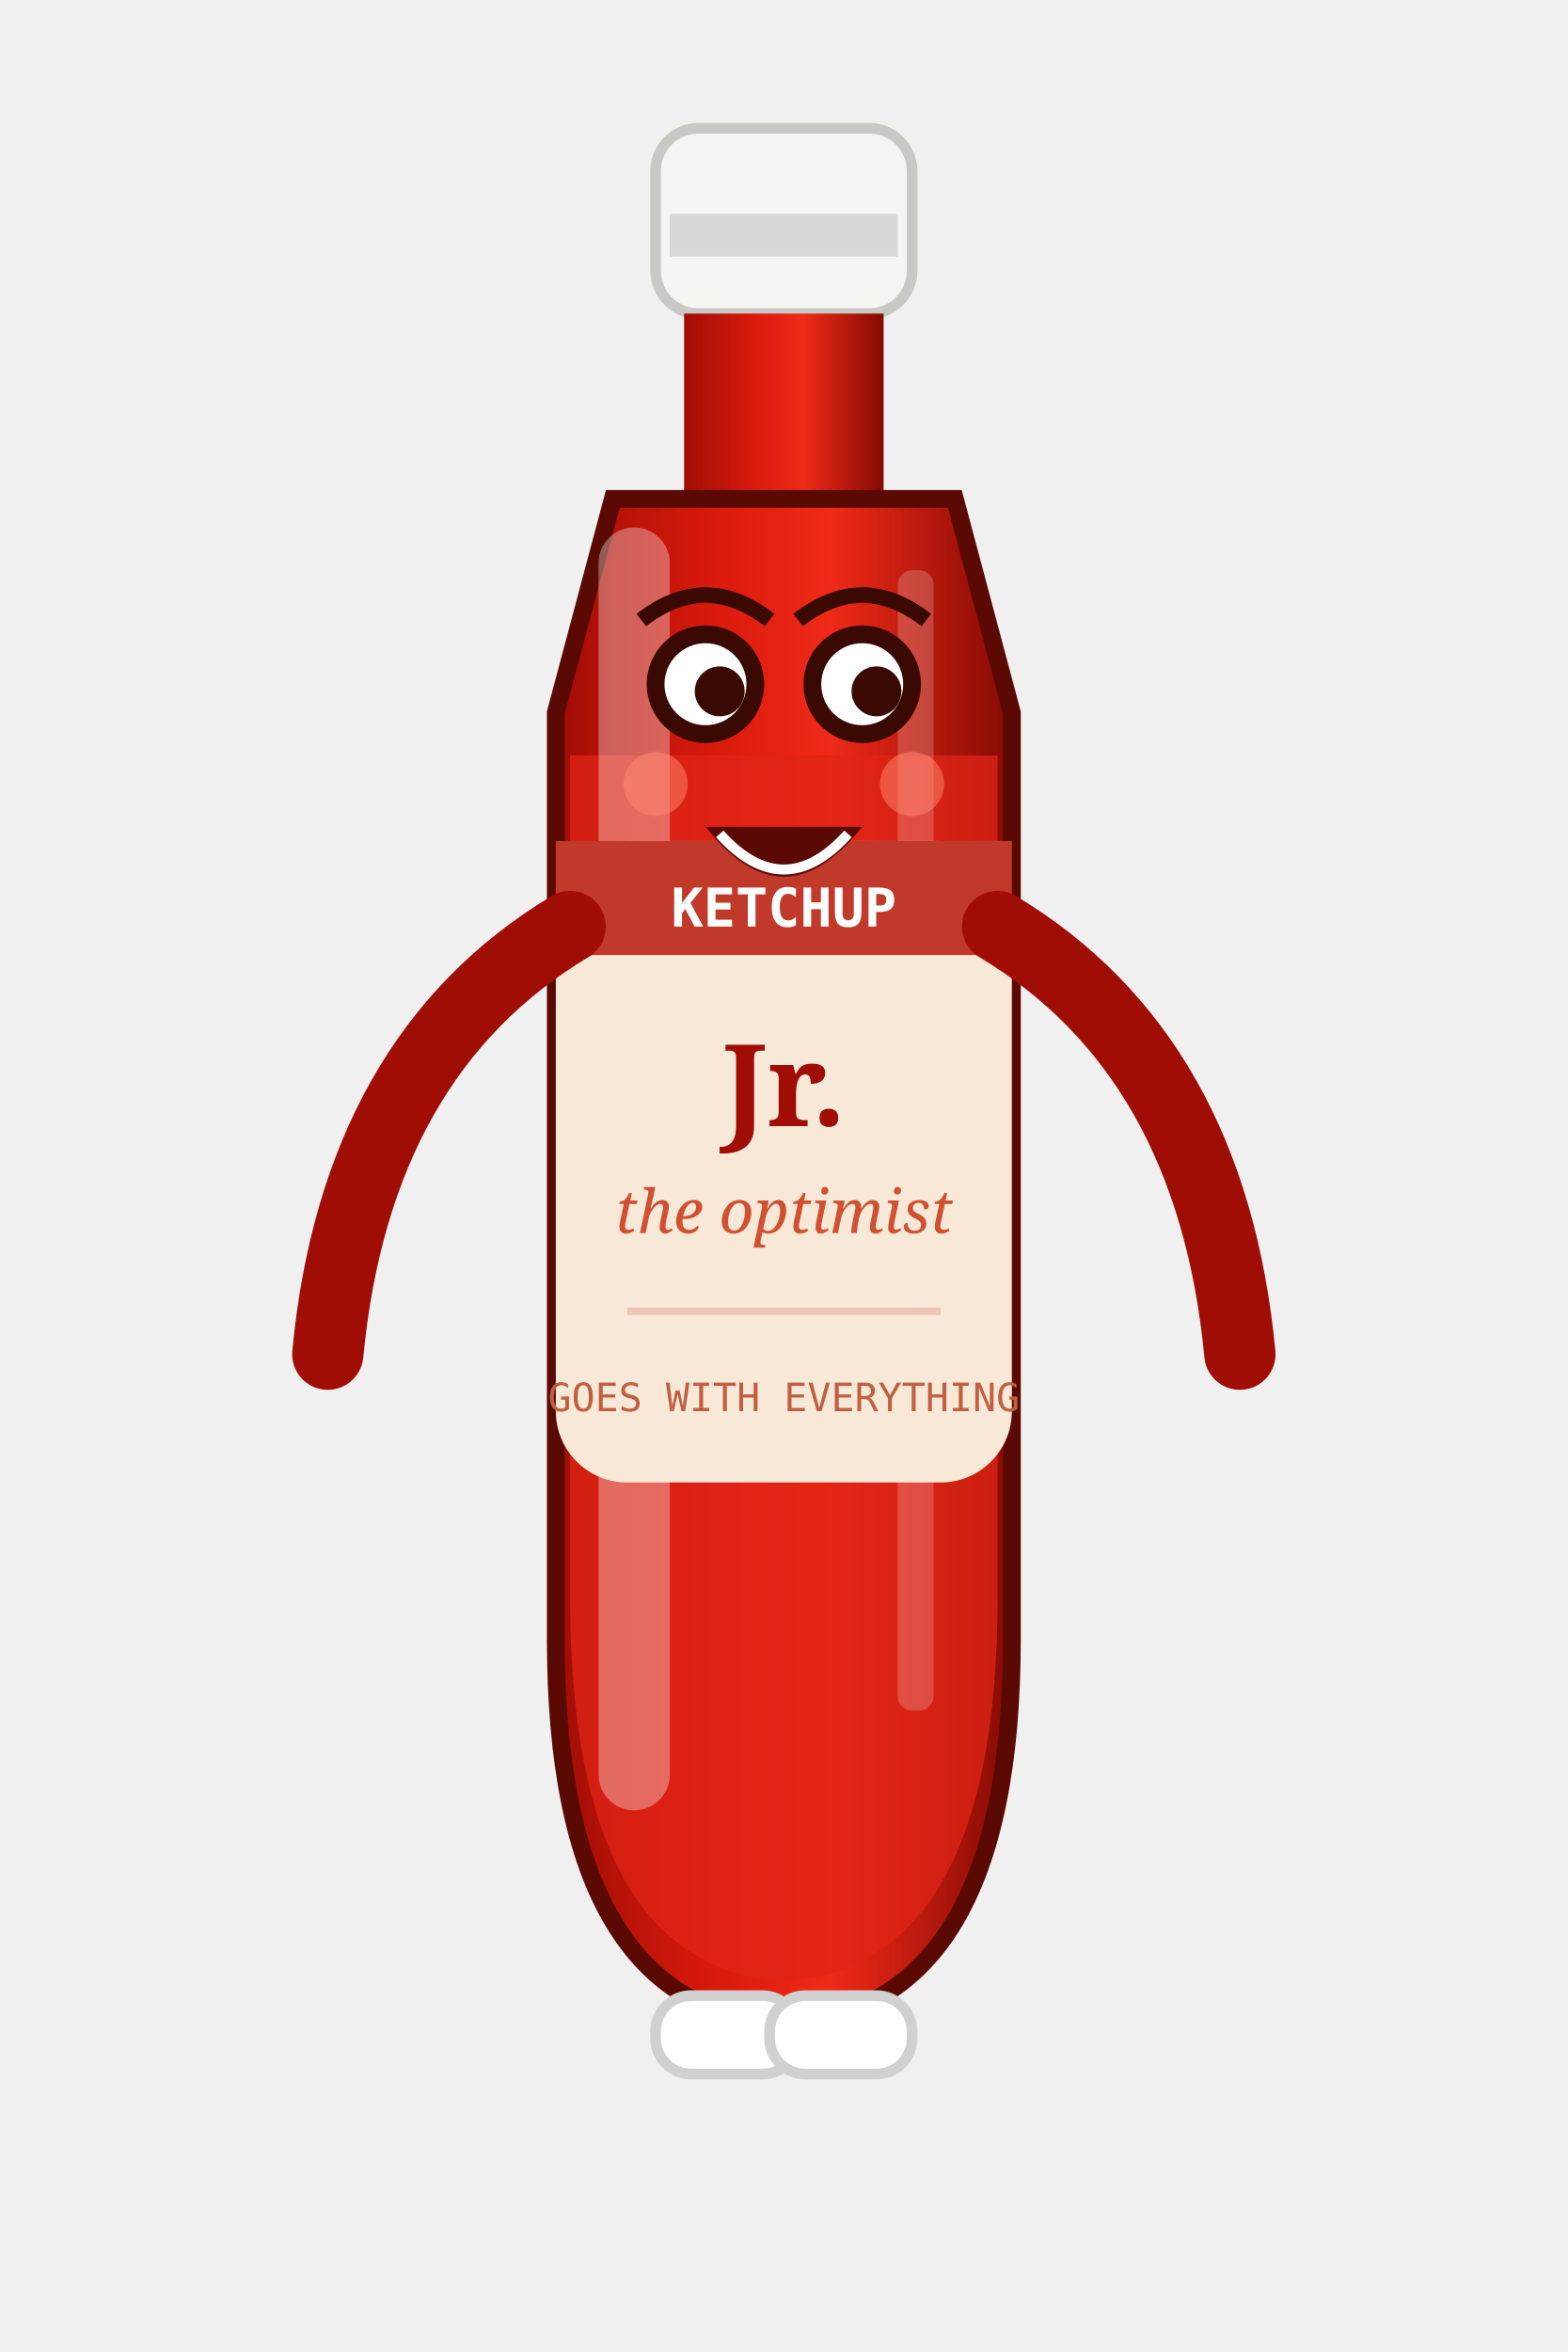
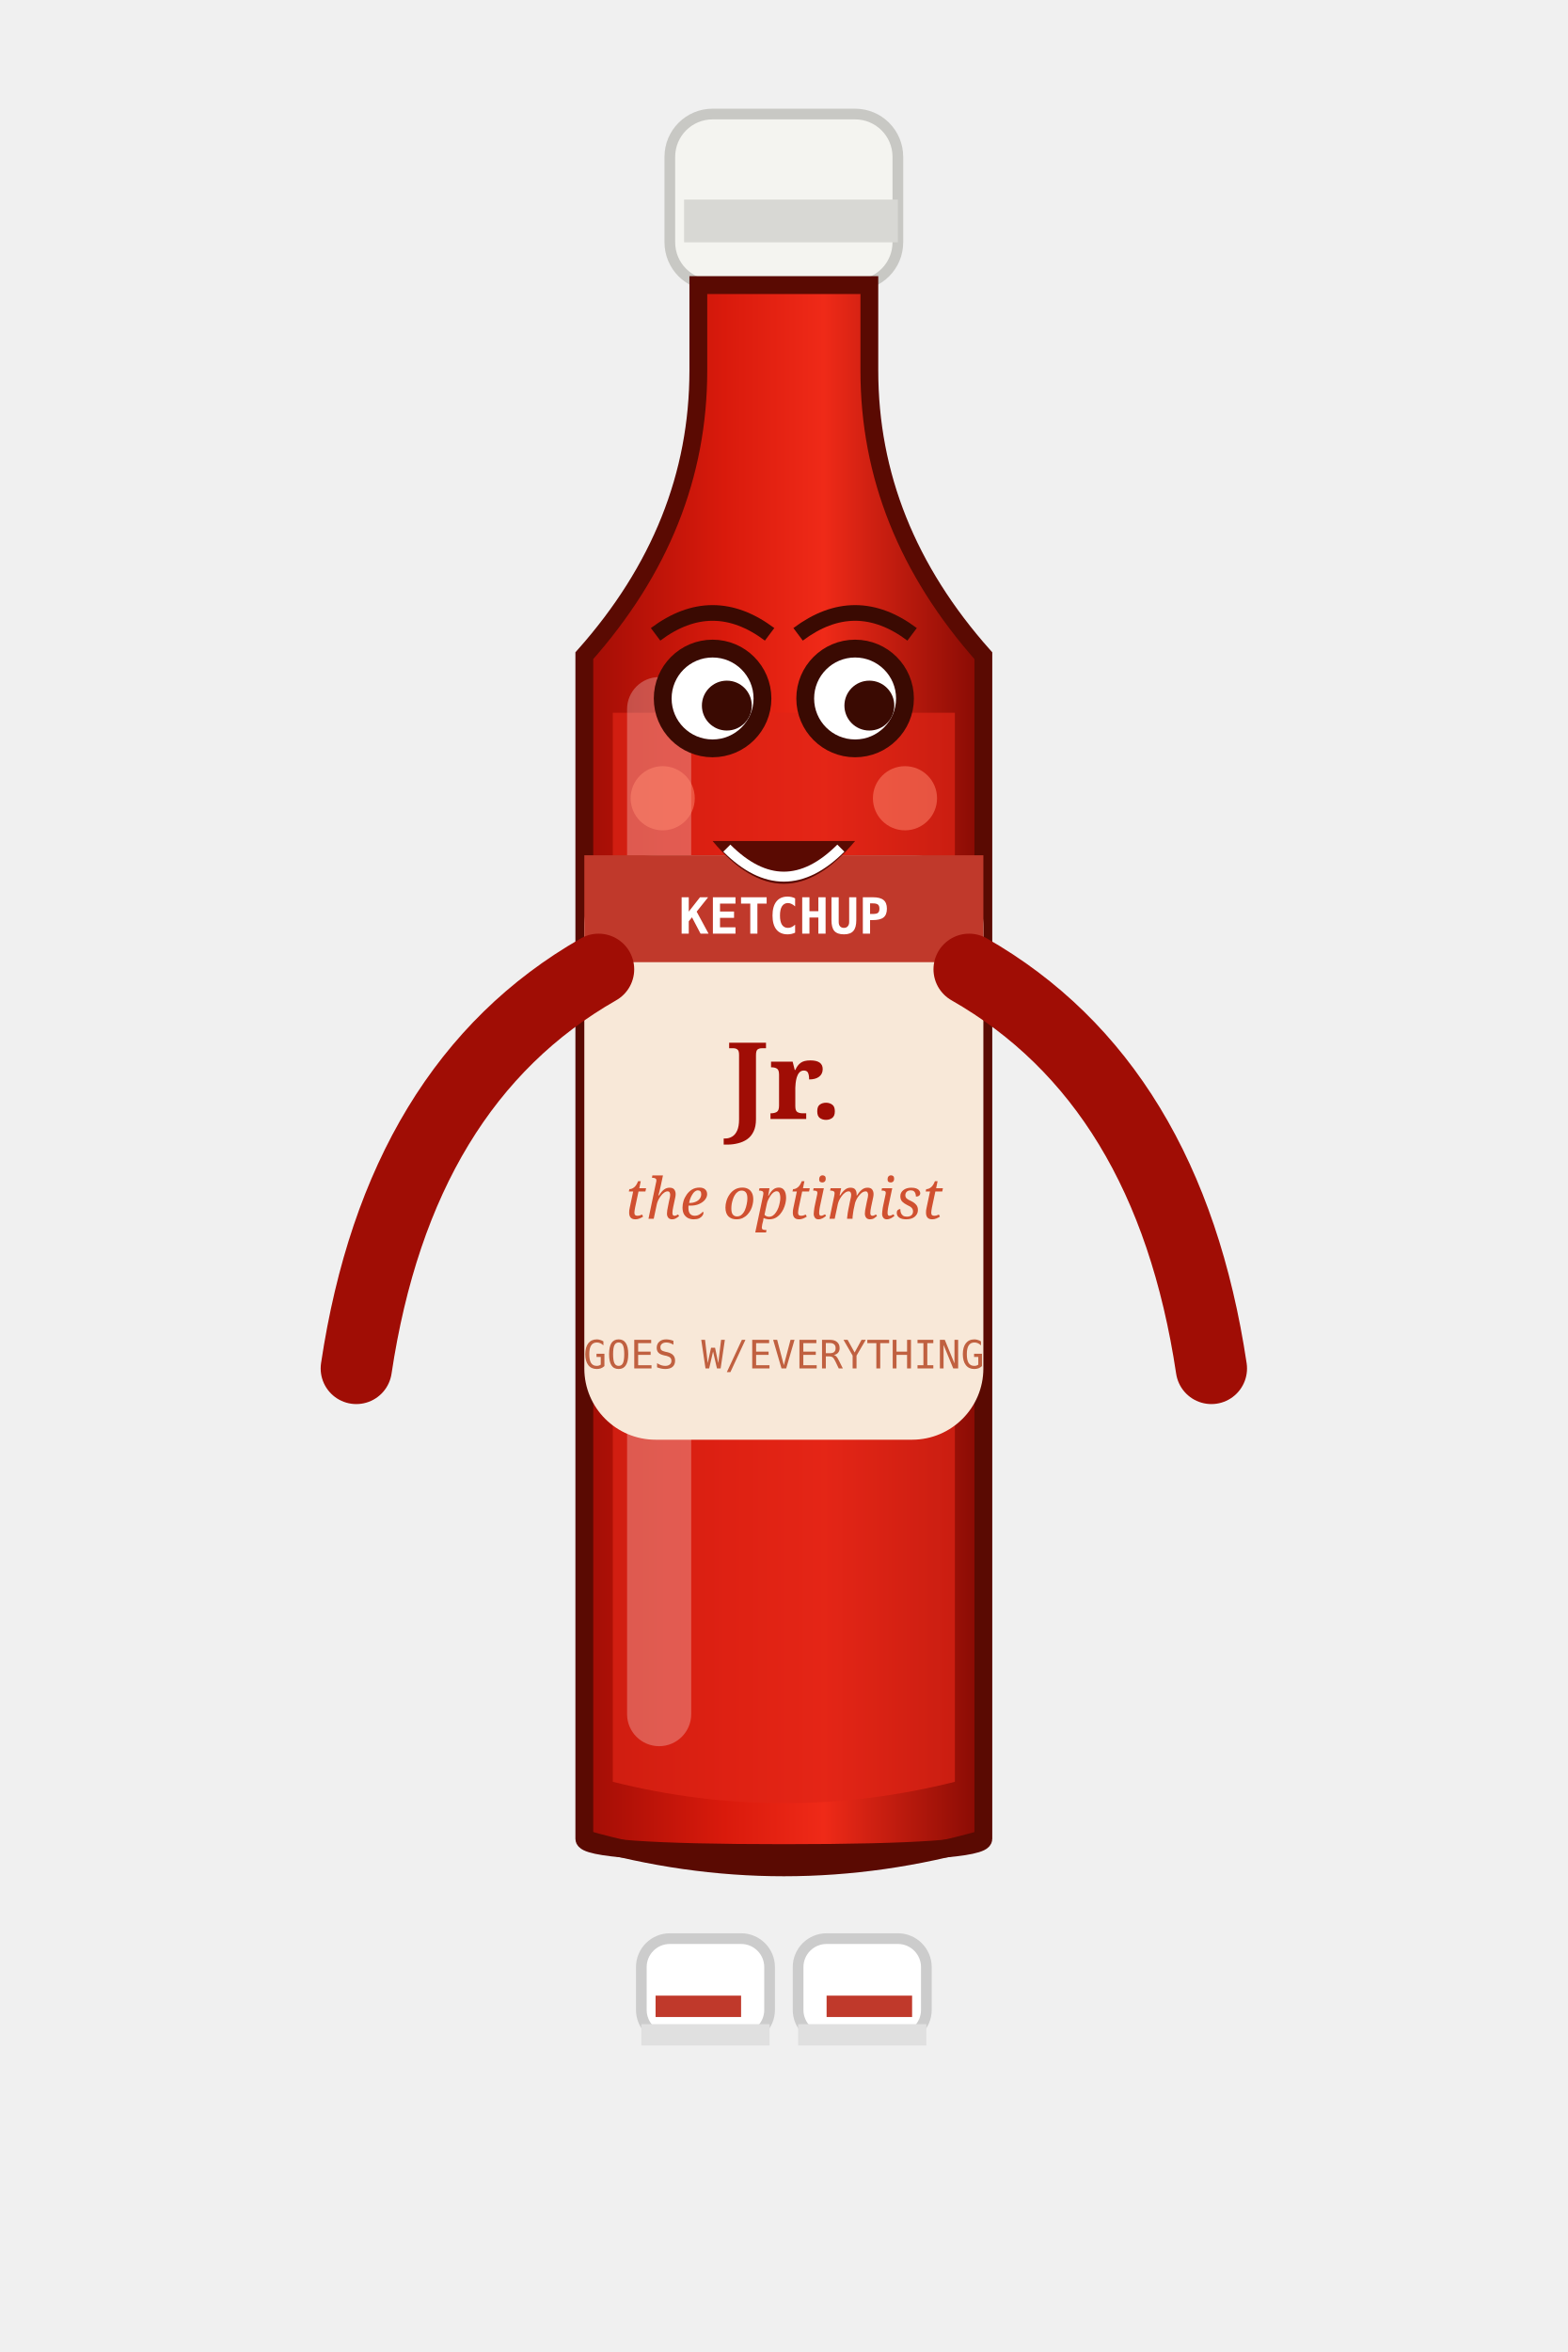
<svg xmlns="http://www.w3.org/2000/svg" viewBox="0 0 220 330" width="220" height="330">
  <defs>
    <linearGradient id="kRed" x1="0" y1="0" x2="1" y2="0">
      <stop offset="0" stop-color="#a00d05" />
      <stop offset="0.35" stop-color="#d91a0c" />
      <stop offset="0.6" stop-color="#ef2a18" />
      <stop offset="1" stop-color="#850a03" />
    </linearGradient>
-     <linearGradient id="kGlassLite" x1="0" y1="0" x2="1" y2="0">
-       <stop offset="0" stop-color="#d03020" />
-       <stop offset="0.5" stop-color="#e84838" />
-       <stop offset="1" stop-color="#b02818" />
-     </linearGradient>
  </defs>
-   <rect x="92" y="18" width="36" height="26" rx="6" fill="#f4f4f0" stroke="#c8c8c4" stroke-width="1.5" />
-   <path d="M94 30 L126 30 L126 36 L94 36 Z" fill="#d8d8d4" />
-   <rect x="96" y="44" width="28" height="26" fill="url(#kRed)" />
-   <path d="M86 70 L134 70 L142 100 L142 230 Q142 282 110 284 Q78 282 78 230 L78 100 Z" fill="url(#kRed)" stroke="#5a0a02" stroke-width="2.5" />
-   <path d="M80 106 L140 106 L140 224 Q140 276 110 278 Q80 276 80 224 L80 106 Z" fill="#e02415" opacity=".75" />
-   <rect x="84" y="74" width="10" height="180" rx="5" fill="#ffffff55" />
-   <rect x="126" y="80" width="5" height="160" rx="2" fill="#ffffff33" />
+   <rect x="94" y="16" width="32" height="24" rx="6" fill="#f4f4f0" stroke="#c8c8c4" stroke-width="1.5" />
+   <path d="M96 28 L126 28 L126 34 L96 34 Z" fill="#d8d8d4" />
+   <path d="M98 40 L122 40            L122 52 Q122 74 138 92 L138 240            L138 258 Q138 260 110 260 Q82 260 82 258 L82 240            L82 92 Q98 74 98 52 Z" fill="url(#kRed)" stroke="#5a0a02" stroke-width="2.5" />
+   <path d="M82 258 Q96 262 110 262 Q124 262 138 258" fill="none" stroke="#5a0a02" stroke-width="2.5" />
+   <path d="M86 100 L134 100 L134 236 L134 250 Q110 256 86 250 L86 236 L86 100 Z" fill="#e02415" opacity=".7" />
+   <rect x="88" y="95" width="9" height="150" rx="4.5" fill="#ffffff44" />
  <g id="kLabel">
-     <rect x="78" y="118" width="64" height="90" rx="10" fill="#f8e8d8" />
-     <rect x="78" y="118" width="64" height="16" fill="#c0392b" />
-     <text x="110" y="130" text-anchor="middle" font-family="monospace" font-size="7.5" font-weight="bold" fill="#fff">KETCHUP</text>
-     <text x="110" y="158" text-anchor="middle" font-family="serif" font-size="16" font-weight="bold" fill="#a00d05">Jr.</text>
-     <text x="110" y="173" text-anchor="middle" font-family="serif" font-size="8.5" font-style="italic" fill="#d05030">the optimist</text>
-     <path d="M88 184 L132 184" stroke="#c0392b33" stroke-width="1" />
-     <text x="110" y="198" text-anchor="middle" font-family="monospace" font-size="5.5" fill="#c06040">GOES WITH EVERYTHING</text>
+     <rect x="82" y="120" width="56" height="82" rx="10" fill="#f8e8d8" />
+     <rect x="82" y="120" width="56" height="15" fill="#c0392b" />
+     <text x="110" y="131" text-anchor="middle" font-family="monospace" font-size="7" font-weight="bold" fill="#fff">KETCHUP</text>
+     <text x="110" y="157" text-anchor="middle" font-family="serif" font-size="15" font-weight="bold" fill="#a00d05">Jr.</text>
+     <text x="110" y="171" text-anchor="middle" font-family="serif" font-size="8" font-style="italic" fill="#d05030">the optimist</text>
+     <text x="110" y="192" text-anchor="middle" font-family="monospace" font-size="5.5" fill="#c06040">GOES W/EVERYTHING</text>
  </g>
  <g id="kEyes">
-     <circle cx="99" cy="96" r="7" fill="#fff" stroke="#3a0a02" stroke-width="2.5" />
-     <circle cx="121" cy="96" r="7" fill="#fff" stroke="#3a0a02" stroke-width="2.5" />
-     <circle cx="101" cy="97" r="3.5" fill="#3a0a02" />
-     <circle cx="123" cy="97" r="3.5" fill="#3a0a02" />
-     <path d="M90 87 Q99 80 108 87" stroke="#3a0a02" stroke-width="2.2" fill="none" />
-     <path d="M112 87 Q121 80 130 87" stroke="#3a0a02" stroke-width="2.2" fill="none" />
-     <circle cx="92" cy="110" r="4.5" fill="#ff8a70" opacity=".5" />
-     <circle cx="128" cy="110" r="4.5" fill="#ff8a70" opacity=".5" />
+     <circle cx="100" cy="98" r="7" fill="#fff" stroke="#3a0a02" stroke-width="2.5" />
+     <circle cx="120" cy="98" r="7" fill="#fff" stroke="#3a0a02" stroke-width="2.5" />
+     <circle cx="102" cy="99" r="3.5" fill="#3a0a02" />
+     <circle cx="122" cy="99" r="3.5" fill="#3a0a02" />
+     <path d="M92 89 Q100 83 108 89" stroke="#3a0a02" stroke-width="2.2" fill="none" />
+     <path d="M112 89 Q120 83 128 89" stroke="#3a0a02" stroke-width="2.2" fill="none" />
+     <circle cx="93" cy="112" r="4.5" fill="#ff8a70" opacity=".5" />
+     <circle cx="127" cy="112" r="4.5" fill="#ff8a70" opacity=".5" />
  </g>
  <g id="kMouth">
-     <path d="M99 116 Q110 130 121 116 Z" fill="#5a0a02" />
-     <path d="M101 117 Q110 127 119 117" stroke="#fff" stroke-width="1.4" fill="none" />
+     <path d="M100 118 Q110 130 120 118 Z" fill="#5a0a02" />
+     <path d="M102 119 Q110 127 118 119" stroke="#fff" stroke-width="1.4" fill="none" />
  </g>
  <g id="kArmL">
-     <path d="M80 130 Q50 148 46 190" stroke="#a00d05" stroke-width="10" stroke-linecap="round" fill="none" />
+     <path d="M84 136 Q56 152 50 192" stroke="#a00d05" stroke-width="10" stroke-linecap="round" fill="none" />
  </g>
  <g id="kArmR">
-     <path d="M140 130 Q170 148 174 190" stroke="#a00d05" stroke-width="10" stroke-linecap="round" fill="none" />
+     <path d="M136 136 Q164 152 170 192" stroke="#a00d05" stroke-width="10" stroke-linecap="round" fill="none" />
  </g>
-   <rect x="92" y="280" width="20" height="11" rx="5" fill="#fff" stroke="#d0d0d0" stroke-width="1.5" />
-   <rect x="108" y="280" width="20" height="11" rx="5" fill="#fff" stroke="#d0d0d0" stroke-width="1.5" />
+   <rect x="90" y="272" width="18" height="14" rx="4" fill="#fff" stroke="#ccc" stroke-width="1.5" />
+   <rect x="112" y="272" width="18" height="14" rx="4" fill="#fff" stroke="#ccc" stroke-width="1.5" />
+   <rect x="82" y="263" width="56" height="8" fill="#0a1220" opacity="0" />
+   <rect x="92" y="280" width="12" height="3" fill="#c0392b" />
+   <rect x="116" y="280" width="12" height="3" fill="#c0392b" />
+   <rect x="90" y="284" width="18" height="3" fill="#e0e0e0" />
+   <rect x="112" y="284" width="18" height="3" fill="#e0e0e0" />
</svg>
